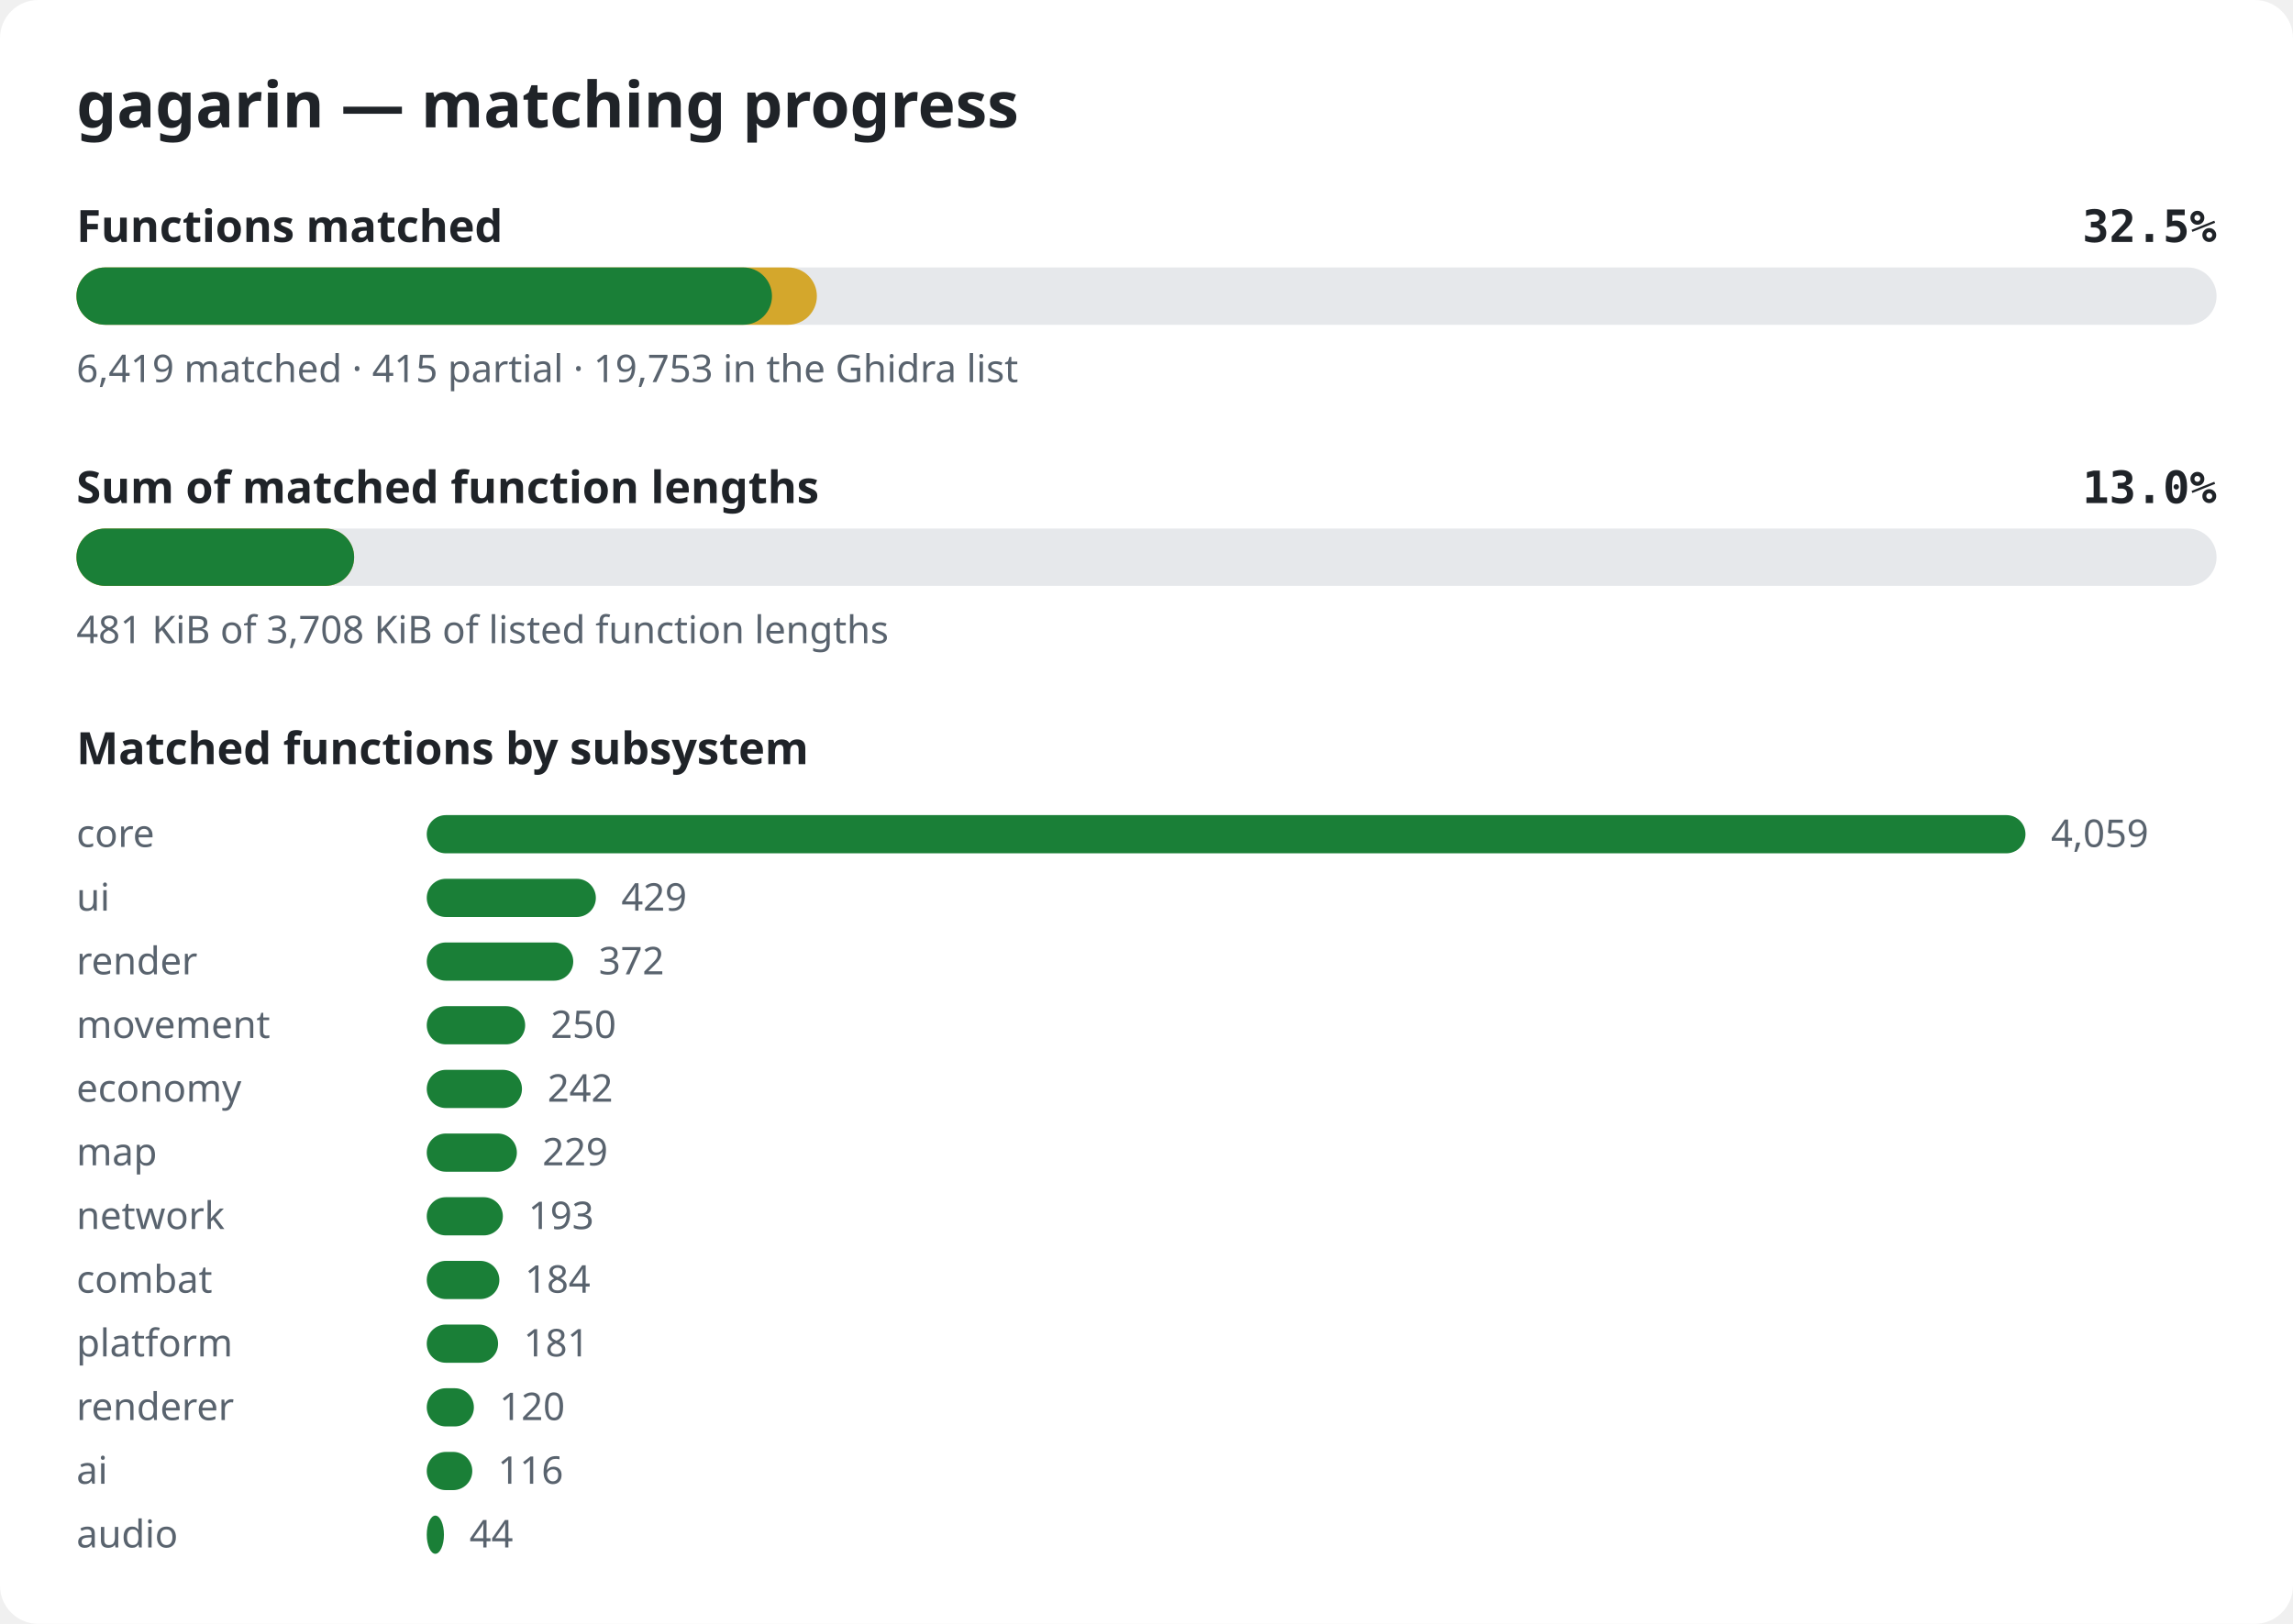
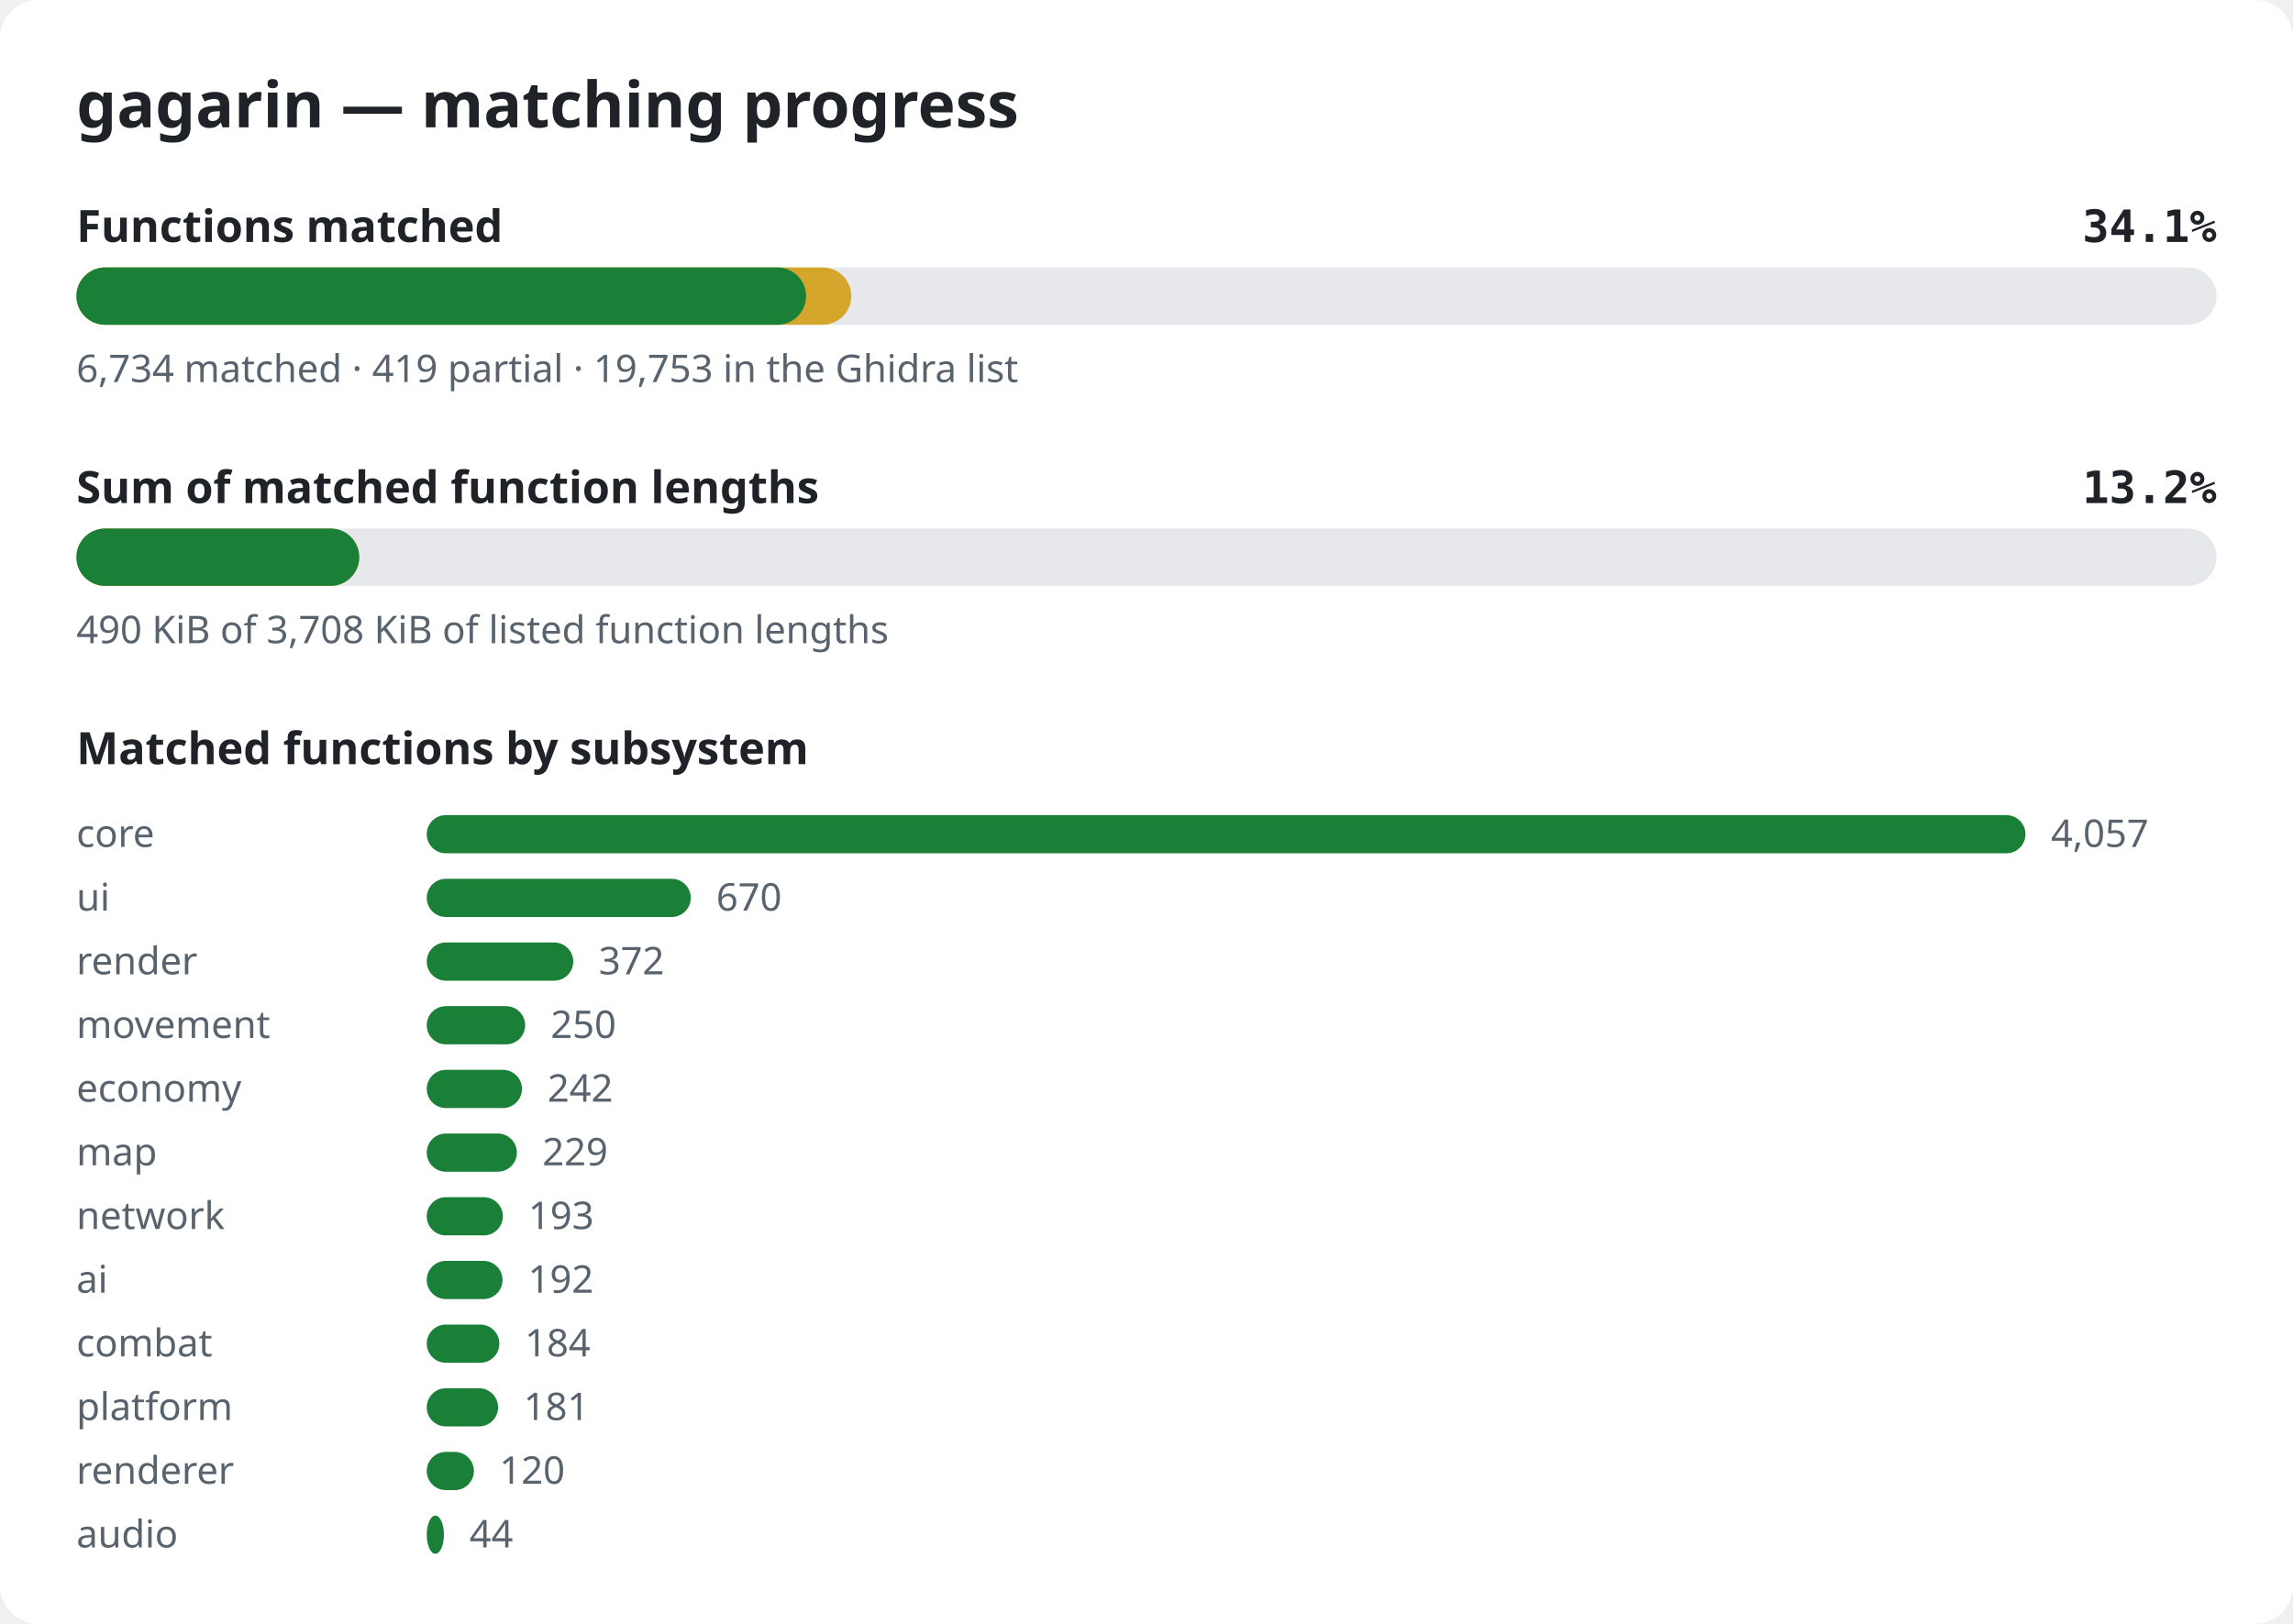
<svg xmlns="http://www.w3.org/2000/svg" width="720" height="510" viewBox="0 0 720 510" role="img" aria-label="gagarin matching progress">
  <style>.bg{fill:#ffffff}.title{font:600 20px sans-serif;fill:#1f2328}.label{font:600 14px sans-serif;fill:#1f2328}.pct{font:600 14px monospace;fill:#1f2328}.note{font:12px sans-serif;fill:#59636e}.track{fill:#e6e8eb}.done{fill:#1a7f37}.partial{fill:#d4a72c}@media (prefers-color-scheme: dark){.bg{fill:#0d1117}.title,.label,.pct{fill:#e6edf3}.note{fill:#9198a1}.track{fill:#262c36}.done{fill:#3fb950}.partial{fill:#d29922}}</style>
  <rect width="720" height="510" rx="12" class="bg" />
  <text x="24" y="40" class="title">gagarin — matching progress</text>
  <text x="24" y="76" class="label">Functions matched</text>
-   <text x="696" y="76" class="pct" text-anchor="end">32.5%</text>
+   <text x="696" y="76" class="pct" text-anchor="end">34.1%</text>
  <rect x="24" y="84" width="672" height="18" rx="9" class="track" />
-   <rect x="24" y="84" width="232.5" height="18" rx="9" class="partial" />
-   <rect x="24" y="84" width="218.4" height="18" rx="9" class="done" />
-   <text x="24" y="120" class="note">6,419 matched · 415 partial · 19,753 in the Ghidra list</text>
+   <rect x="24" y="84" width="243.3" height="18" rx="9" class="partial" />
+   <rect x="24" y="84" width="229.1" height="18" rx="9" class="done" />
+   <text x="24" y="120" class="note">6,734 matched · 419 partial · 19,753 in the Ghidra list</text>
  <text x="24" y="158" class="label">Sum of matched function lengths</text>
-   <text x="696" y="158" class="pct" text-anchor="end">13.0%</text>
+   <text x="696" y="158" class="pct" text-anchor="end">13.2%</text>
  <rect x="24" y="166" width="672" height="18" rx="9" class="track" />
-   <rect x="24" y="166" width="87.2" height="18" rx="9" class="partial" />
-   <rect x="24" y="166" width="87.2" height="18" rx="9" class="done" />
-   <text x="24" y="202" class="note">481 KiB of 3,708 KiB of listed function lengths</text>
+   <rect x="24" y="166" width="88.8" height="18" rx="9" class="partial" />
+   <rect x="24" y="166" width="88.8" height="18" rx="9" class="done" />
+   <text x="24" y="202" class="note">490 KiB of 3,708 KiB of listed function lengths</text>
  <text x="24" y="240" class="label">Matched functions by subsystem</text>
  <text x="24" y="266" class="note">core</text>
  <rect x="134" y="256" width="502.0" height="12" rx="6" class="done" />
-   <text x="644.0" y="266" class="note">4,059</text>
+   <text x="644.0" y="266" class="note">4,057</text>
  <text x="24" y="286" class="note">ui</text>
-   <rect x="134" y="276" width="53.1" height="12" rx="6" class="done" />
-   <text x="195.1" y="286" class="note">429</text>
+   <rect x="134" y="276" width="82.9" height="12" rx="6" class="done" />
+   <text x="224.9" y="286" class="note">670</text>
  <text x="24" y="306" class="note">render</text>
  <rect x="134" y="296" width="46.0" height="12" rx="6" class="done" />
  <text x="188.0" y="306" class="note">372</text>
  <text x="24" y="326" class="note">movement</text>
  <rect x="134" y="316" width="30.9" height="12" rx="6" class="done" />
  <text x="172.9" y="326" class="note">250</text>
  <text x="24" y="346" class="note">economy</text>
  <rect x="134" y="336" width="29.9" height="12" rx="6" class="done" />
  <text x="171.9" y="346" class="note">242</text>
  <text x="24" y="366" class="note">map</text>
  <rect x="134" y="356" width="28.3" height="12" rx="6" class="done" />
  <text x="170.3" y="366" class="note">229</text>
  <text x="24" y="386" class="note">network</text>
  <rect x="134" y="376" width="23.9" height="12" rx="6" class="done" />
  <text x="165.9" y="386" class="note">193</text>
-   <text x="24" y="406" class="note">combat</text>
-   <rect x="134" y="396" width="22.8" height="12" rx="6" class="done" />
-   <text x="164.8" y="406" class="note">184</text>
-   <text x="24" y="426" class="note">platform</text>
-   <rect x="134" y="416" width="22.4" height="12" rx="6" class="done" />
-   <text x="164.4" y="426" class="note">181</text>
-   <text x="24" y="446" class="note">renderer</text>
-   <rect x="134" y="436" width="14.8" height="12" rx="6" class="done" />
-   <text x="156.8" y="446" class="note">120</text>
-   <text x="24" y="466" class="note">ai</text>
-   <rect x="134" y="456" width="14.3" height="12" rx="6" class="done" />
-   <text x="156.3" y="466" class="note">116</text>
+   <text x="24" y="406" class="note">ai</text>
+   <rect x="134" y="396" width="23.8" height="12" rx="6" class="done" />
+   <text x="165.8" y="406" class="note">192</text>
+   <text x="24" y="426" class="note">combat</text>
+   <rect x="134" y="416" width="22.8" height="12" rx="6" class="done" />
+   <text x="164.8" y="426" class="note">184</text>
+   <text x="24" y="446" class="note">platform</text>
+   <rect x="134" y="436" width="22.4" height="12" rx="6" class="done" />
+   <text x="164.4" y="446" class="note">181</text>
+   <text x="24" y="466" class="note">renderer</text>
+   <rect x="134" y="456" width="14.8" height="12" rx="6" class="done" />
+   <text x="156.8" y="466" class="note">120</text>
  <text x="24" y="486" class="note">audio</text>
  <rect x="134" y="476" width="5.4" height="12" rx="6" class="done" />
  <text x="147.4" y="486" class="note">44</text>
</svg>
